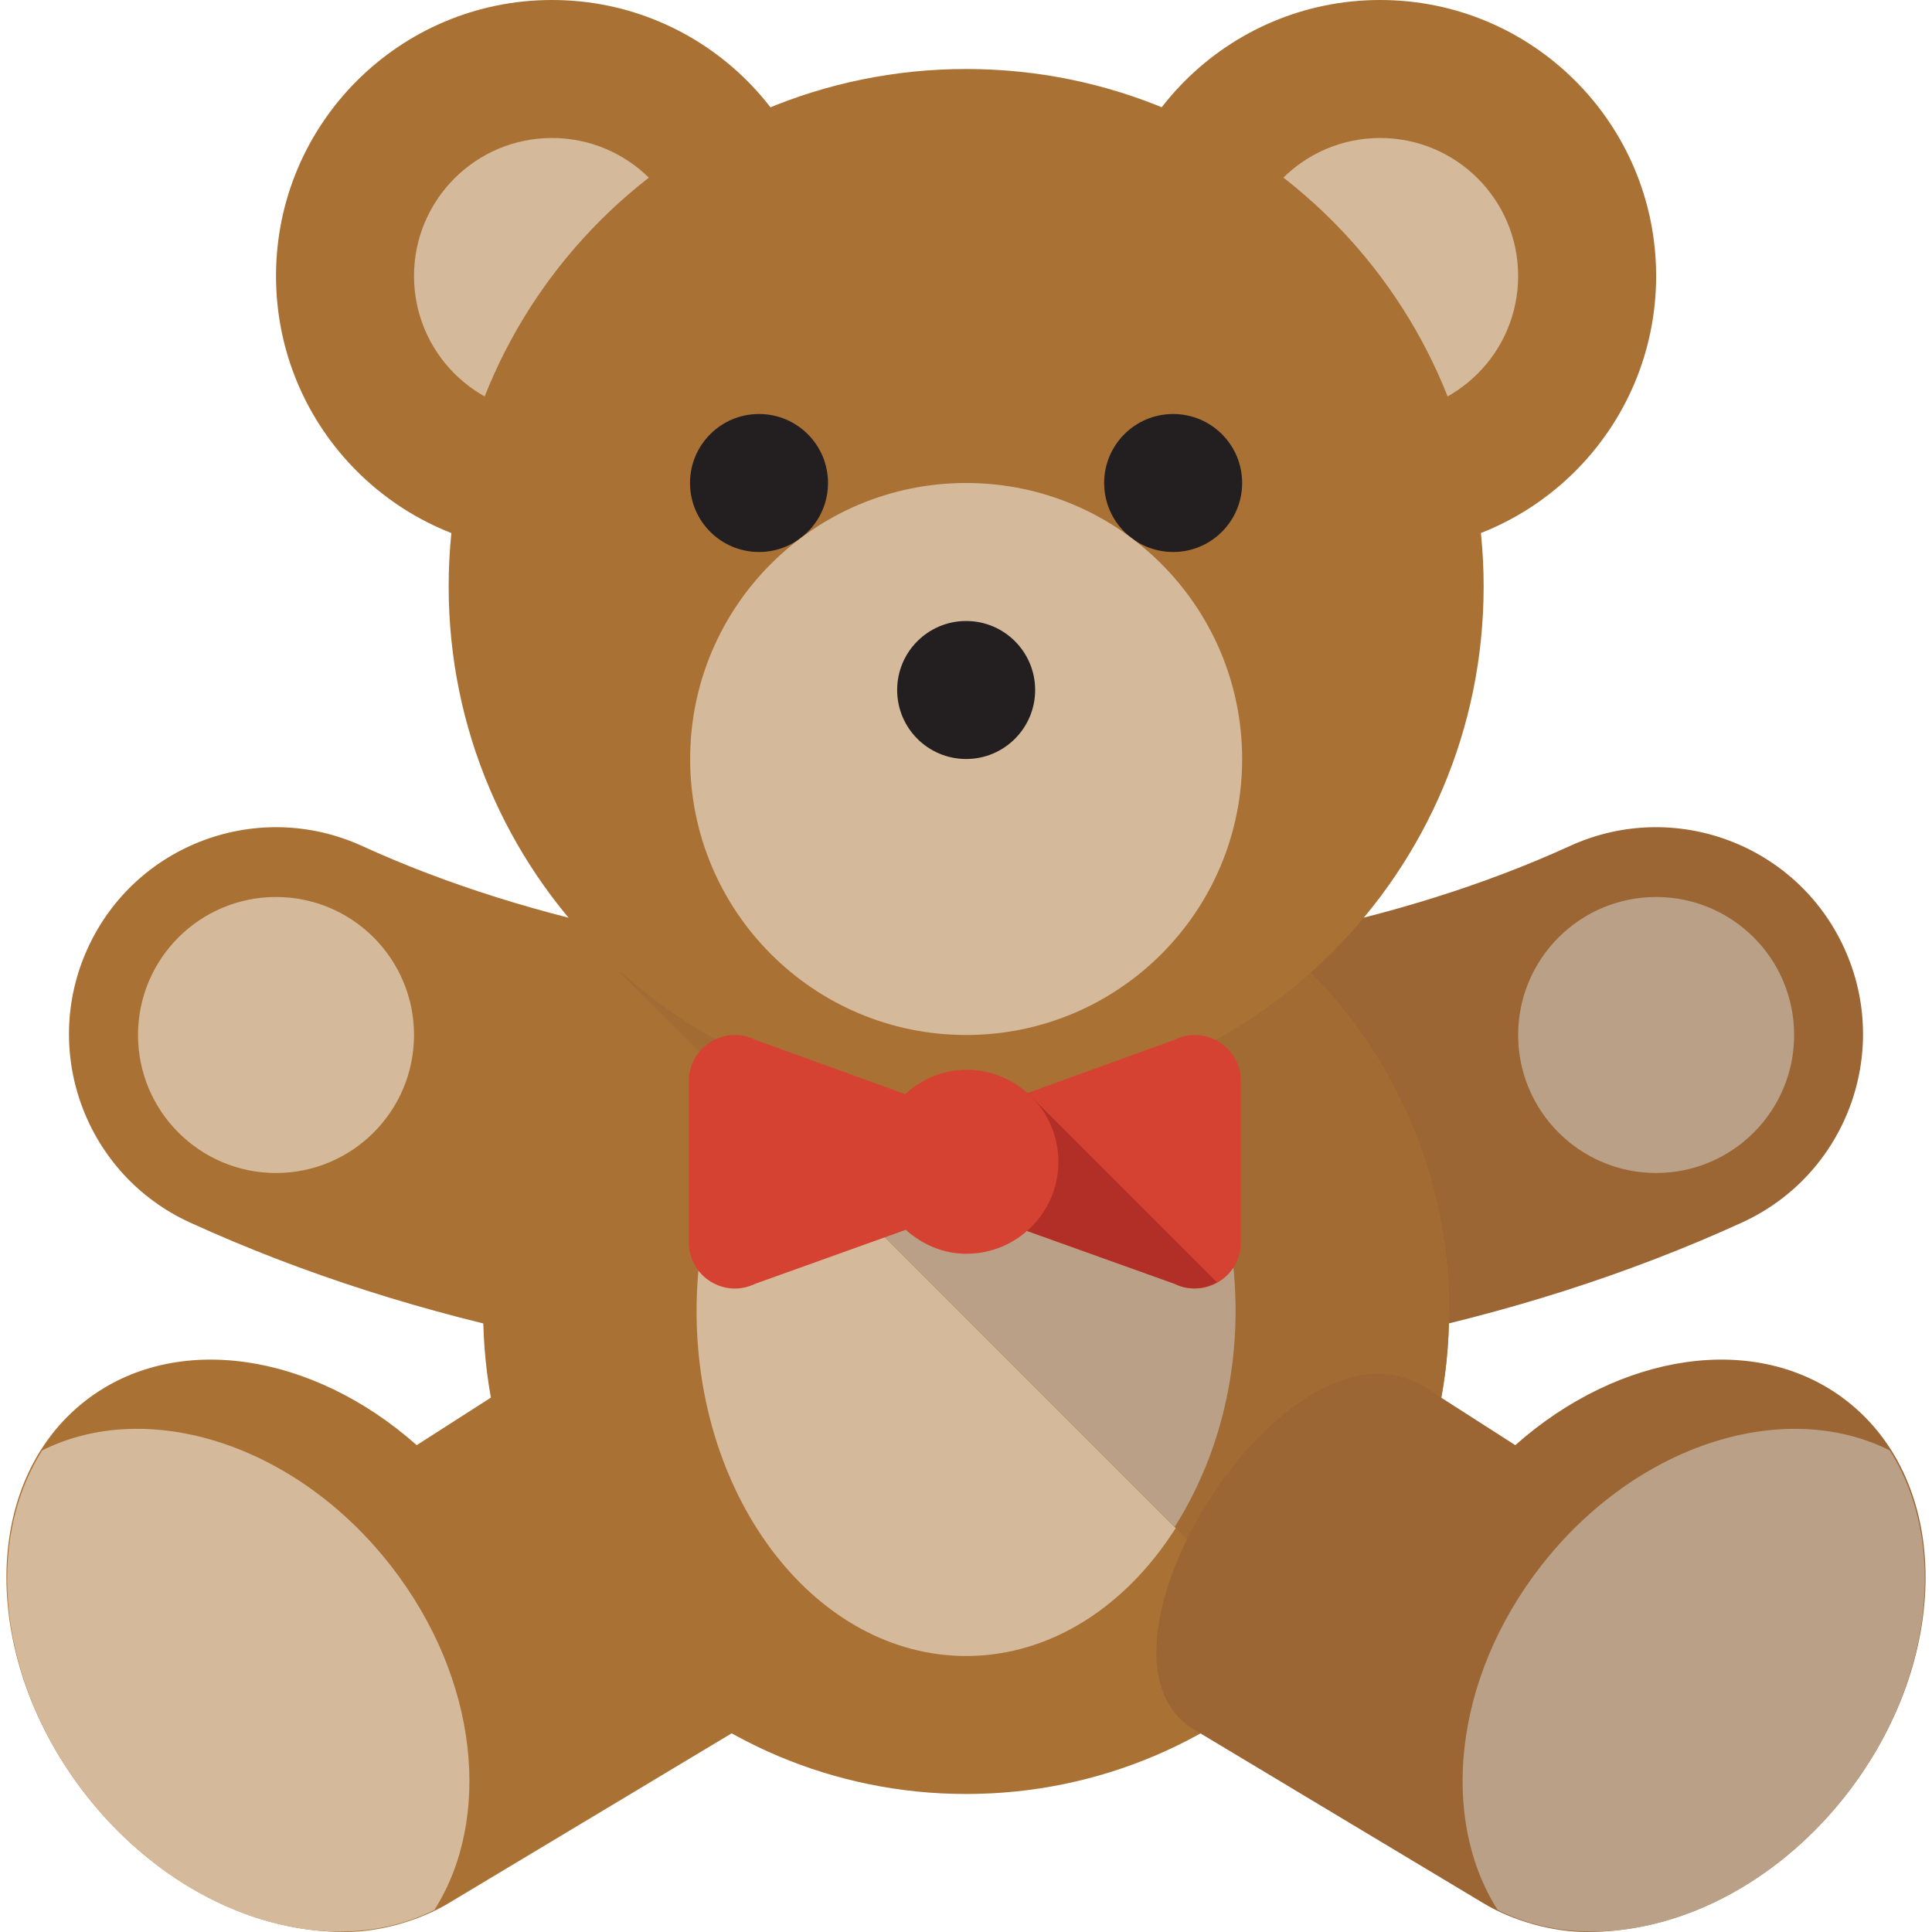
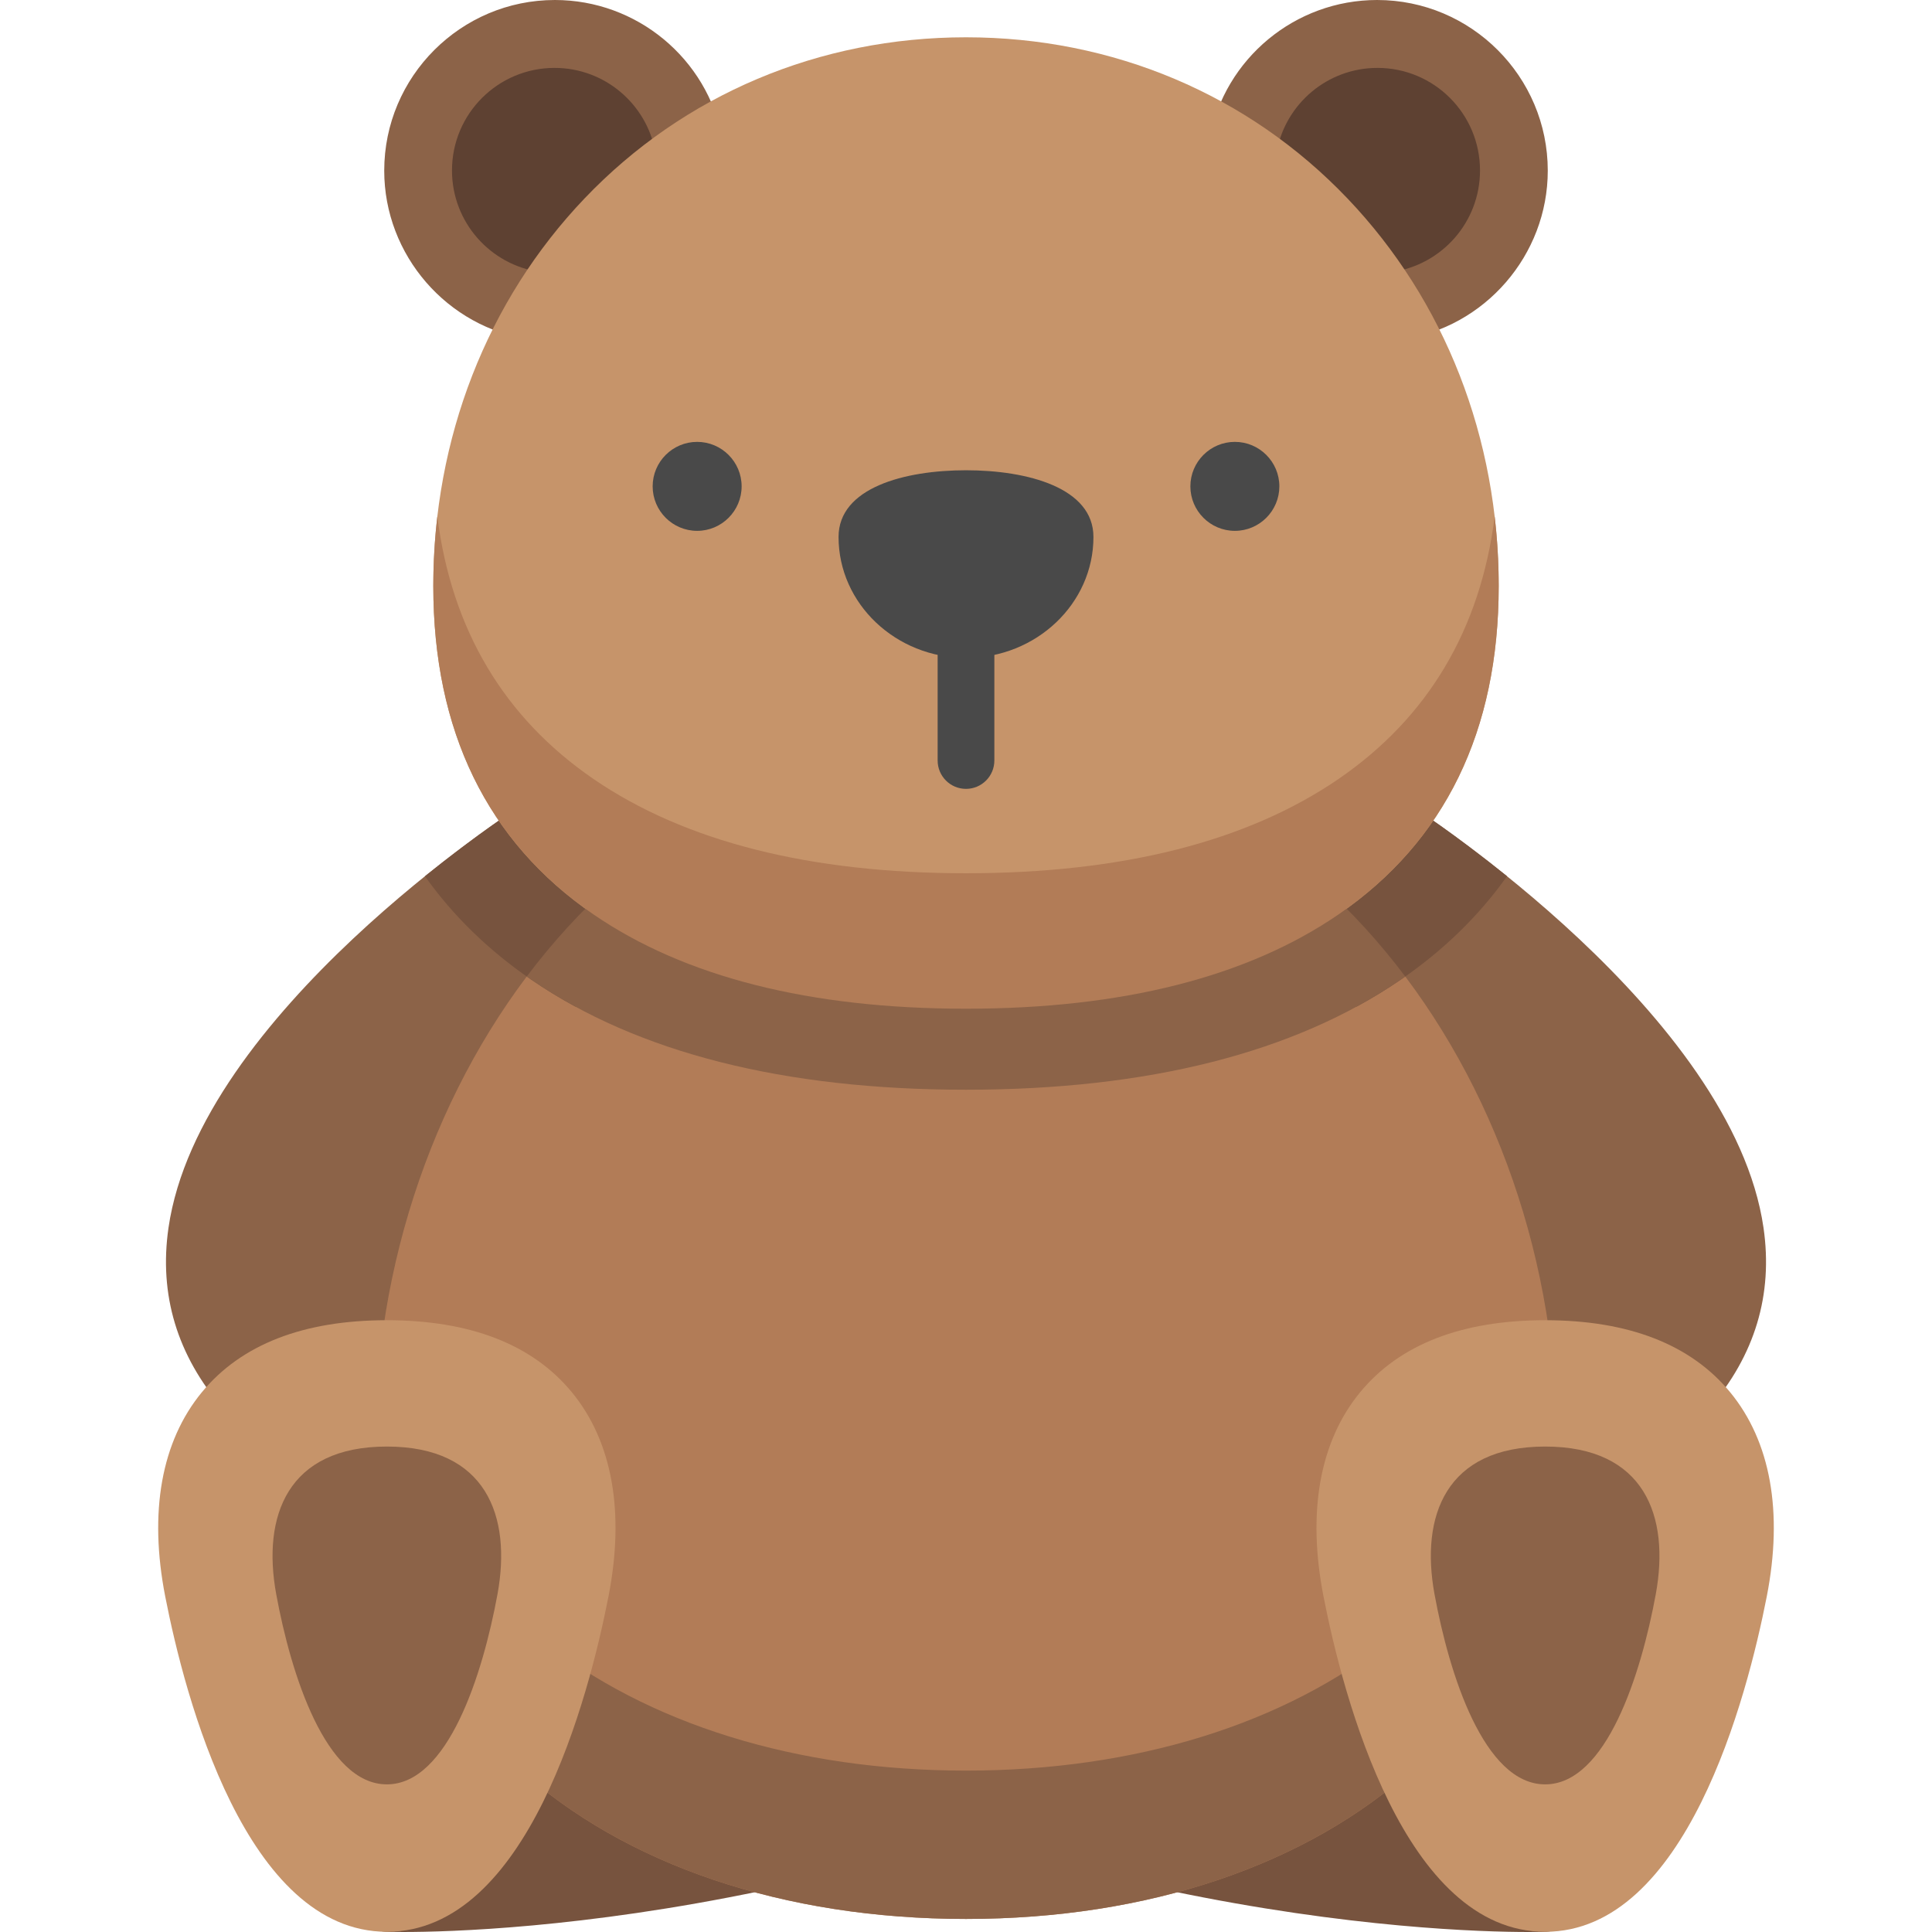
- <svg xmlns="http://www.w3.org/2000/svg" version="1.1" id="Capa_1" x="0px" y="0px" viewBox="0 0 448.003 448.003" style="enable-background:new 0 0 448.003 448.003;" xml:space="preserve">
-   <path style="fill:#9B6534;" d="M427.658,219.87c-11.016-24.117-39.484-34.718-63.61-23.703c-39.266,17.953-89,27.836-140.047,27.836  c-0.09,0-0.176-0.008-0.266-0.008v96c0.09,0,0.176,0.008,0.266,0.008c65.453,0,127.687-12.633,179.953-36.523  C428.064,272.456,438.674,243.979,427.658,219.87z" />
-   <path style="fill:#AA7135;" d="M20.346,219.87c11.016-24.117,39.484-34.718,63.61-23.703c39.266,17.953,89,27.836,140.047,27.836  c0.09,0,0.176-0.008,0.266-0.008v96c-0.09,0-0.176,0.008-0.266,0.008c-65.453,0-127.687-12.633-179.953-36.523  C19.939,272.456,9.33,243.979,20.346,219.87z" />
-   <circle style="fill:#B9A086;" cx="384.036" cy="240" r="32" />
-   <circle style="fill:#AA7135;" cx="224.036" cy="304" r="112" />
-   <ellipse style="fill:#D5B99B;" cx="224.036" cy="304" rx="62.512" ry="80" />
-   <path style="fill:#A26B34;" d="M224.002,192.002c-31.363,0-59.676,12.926-80.008,33.698l158.309,158.31  c20.774-20.332,33.699-48.645,33.699-80.008C336.002,242.147,285.857,192.002,224.002,192.002z" />
-   <path style="fill:#B9A086;" d="M224.004,224.002c-20.383,0-38.309,12.672-49.718,31.988l98.098,98.098  c8.699-13.744,14.129-31.019,14.129-50.086C286.512,259.819,258.527,224.002,224.004,224.002z" />
+ <svg xmlns="http://www.w3.org/2000/svg" version="1.1" id="Capa_1" x="0px" y="0px" viewBox="0 0 512.001 512.001" style="enable-background:new 0 0 512.001 512.001;" xml:space="preserve">
  <g>
-     <circle style="fill:#AA7135;" cx="320.036" cy="64" r="64" />
-     <circle style="fill:#AA7135;" cx="128.004" cy="64" r="64" />
+     <path style="fill:#8C6348;" d="M364.949,0c-21.697,0-40.376,15.462-44.415,36.765c-0.569,3.008,0.741,6.062,3.316,7.719   c16.203,10.429,30.023,24.907,39.964,41.871c1.361,2.321,3.841,3.714,6.481,3.714c0.351,0,0.704-0.024,1.059-0.075   c22.133-3.143,38.823-22.388,38.823-44.765C410.177,20.289,389.888,0,364.949,0z" />
+     <path style="fill:#8C6348;" d="M191.467,36.765C187.428,15.462,168.749,0,147.052,0c-24.939,0-45.228,20.289-45.228,45.228   c0,22.377,16.69,41.622,38.823,44.765c0.355,0.05,0.707,0.075,1.059,0.075c2.64,0,5.12-1.393,6.481-3.714   c9.941-16.964,23.761-31.442,39.964-41.871C190.726,42.827,192.037,39.773,191.467,36.765z" />
  </g>
  <g>
-     <circle style="fill:#D5B99B;" cx="128.004" cy="64" r="32" />
-     <circle style="fill:#D5B99B;" cx="320.036" cy="64" r="32" />
+     <path style="fill:#5E4132;" d="M173.643,40.083c-2.384-12.575-13.417-22.088-26.685-22.088c-15.01,0-27.177,12.167-27.177,27.177   c0,13.7,10.141,25.026,23.323,26.898C150.697,59.115,161.109,48.151,173.643,40.083z" />
+     <path style="fill:#5E4132;" d="M338.358,40.083c2.384-12.575,13.417-22.088,26.685-22.088c15.01,0,27.177,12.167,27.177,27.177   c0,13.7-10.141,25.026-23.323,26.898C361.304,59.115,350.891,48.151,338.358,40.083z" />
  </g>
-   <circle style="fill:#AA7135;" cx="224.036" cy="136" r="120" />
  <g>
-     <circle style="fill:#231F20;" cx="176.004" cy="112" r="16" />
-     <circle style="fill:#231F20;" cx="272.036" cy="112" r="16" />
+     <path style="fill:#77533E;" d="M202.416,486.473c-22.025-6.156-40.512-15.906-54.948-28.979c-1.029-1.004-2.353-1.719-3.849-2.003   c-3.557-0.672-7.074,1.277-8.392,4.638c-11.931,30.404-24.371,36.785-32.707,36.785c-4.099,0-7.441,3.284-7.513,7.382   c-0.071,4.098,3.154,7.497,7.249,7.642c0.306,0.01,1.892,0.061,4.641,0.061c12.237,0,47.48-0.999,95.034-10.934   c3.391-0.708,5.858-3.643,5.974-7.106C208.02,490.498,205.753,487.406,202.416,486.473z" />
+     <path style="fill:#77533E;" d="M409.481,496.915c-8.335,0-20.775-6.382-32.707-36.785c-1.32-3.362-4.839-5.314-8.392-4.638   c-1.497,0.284-2.819,0.999-3.849,2.003c-14.436,13.073-32.921,22.823-54.948,28.979c-3.336,0.933-5.604,4.025-5.489,7.487   c0.115,3.462,2.583,6.397,5.974,7.106c47.559,9.936,82.801,10.934,95.034,10.934c2.748,0,4.335-0.05,4.641-0.061   c4.096-0.144,7.321-3.545,7.249-7.642C416.923,500.198,413.58,496.915,409.481,496.915z" />
  </g>
-   <circle style="fill:#D5B99B;" cx="224.036" cy="176" r="64" />
-   <circle style="fill:#231F20;" cx="224.036" cy="160" r="16" />
-   <circle style="fill:#D5B99B;" cx="64.004" cy="240" r="32" />
-   <path style="fill:#D64231;" d="M272.408,241.089c7.085-3.443,15.329,1.717,15.329,9.594v37.434c0,7.877-8.245,13.037-15.329,9.594  l-48.671-17.442v-21.542L272.408,241.089z" />
-   <path style="fill:#B22F28;" d="M282.195,297.333l-43.886-43.886l-14.573,5.28v21.542l48.672,17.442  C275.758,299.338,279.32,298.93,282.195,297.333z" />
-   <path style="fill:#D64231;" d="M224.087,248.067c-5.5,0-10.406,2.225-14.187,5.646l-34.836-12.625  c-7.082-3.443-15.328,1.717-15.328,9.594v37.434c0,7.879,8.246,13.039,15.328,9.594l34.969-12.531  c3.77,3.358,8.614,5.554,14.054,5.554c11.785,0,21.336-9.55,21.336-21.332C245.423,257.618,235.873,248.067,224.087,248.067z" />
-   <path style="fill:#AA7135;" d="M117.781,321.549l-21.154,13.563c-24.078-21.383-55.953-26.518-76.817-10.297  c-24.418,18.984-24.426,59.82-0.019,91.215c14.566,18.74,36.543,31.973,60.211,31.973c8.211,0,17.279-2.651,23.898-6.603  l67.15-40.298C200.349,383.763,149.843,302.094,117.781,321.549z" />
-   <path style="fill:#D5B99B;" d="M90.724,363.194c-22.086-28.406-56.481-39.106-80.938-26.867  C-3.655,357.499-0.495,389.938,19.79,416.03c22.086,28.406,56.484,39.103,80.938,26.863  C114.166,421.723,111.006,389.284,90.724,363.194z" />
-   <path style="fill:#9B6534;" d="M330.222,321.549l21.154,13.563c24.078-21.383,55.953-26.518,76.817-10.297  c24.418,18.984,24.426,59.82,0.019,91.215c-14.566,18.74-36.543,31.973-60.211,31.973c-8.211,0-17.279-2.651-23.898-6.603  l-67.15-40.298C247.654,383.763,298.16,302.094,330.222,321.549z" />
-   <path style="fill:#B9A086;" d="M357.279,363.194c22.086-28.406,56.481-39.106,80.938-26.867  c13.442,21.172,10.282,53.611-10.004,79.703c-22.086,28.406-56.484,39.103-80.938,26.863  C333.838,421.723,336.998,389.284,357.279,363.194z" />
+   <g>
+     <path style="fill:#8C6348;" d="M171.594,233.596c-0.012-0.007-0.023-0.013-0.034-0.02c-9.051-5.298-16.72-11.727-22.794-19.105   c-2.422-2.943-6.661-3.606-9.867-1.545c-3.511,2.257-86.063,55.937-94.248,112.453c-2.563,17.701,2.28,33.802,14.398,47.855   c1.242,1.452,2.994,2.379,4.9,2.585c0.271,0.029,0.54,0.043,0.81,0.043c1.712,0,3.383-0.585,4.727-1.672   c7.619-6.164,18.732-9.289,33.036-9.289c1.669,0,3.399,0.058,5.438,0.182c3.963,0.247,7.438-2.65,7.915-6.598   c5.222-43.113,25.426-84.473,54.235-111.264c1.69-0.548,3.193-1.694,4.162-3.346C176.368,240.297,175.171,235.697,171.594,233.596z   " />
+     <path style="fill:#8C6348;" d="M467.351,325.379c-8.185-56.517-90.738-110.195-94.248-112.453   c-3.204-2.061-7.445-1.398-9.867,1.545c-6.073,7.378-13.742,13.807-22.794,19.105c-0.012,0.007-0.022,0.013-0.034,0.02   c-3.576,2.101-4.774,6.701-2.677,10.28c0.97,1.653,2.473,2.799,4.162,3.346c28.809,26.792,49.012,68.15,54.235,111.264   c0.478,3.946,3.932,6.829,7.915,6.598c2.04-0.124,3.769-0.182,5.439-0.182c14.303,0,25.417,3.125,33.036,9.289   c1.345,1.087,3.015,1.672,4.727,1.672c0.27,0,0.539-0.015,0.81-0.043c1.906-0.206,3.657-1.133,4.9-2.585   C465.069,359.181,469.913,343.08,467.351,325.379z" />
+   </g>
+   <path style="fill:#B27C57;" d="M411.046,356.68c-5.858-48.374-28.17-93.043-61.214-122.553c-2.444-2.183-6.021-2.53-8.842-0.857  c-21.262,12.623-49.857,19.024-84.99,19.024s-63.728-6.4-84.99-19.024c-2.821-1.673-6.397-1.327-8.842,0.857  c-33.044,29.51-55.356,74.179-61.214,122.553c-0.249,2.056,0.361,4.124,1.687,5.715c1.326,1.591,3.25,2.564,5.317,2.69  c15.035,0.914,25.988,5.68,32.555,14.169c9.238,11.941,8.354,28.874,5.987,40.976c-1.99,10.171-5.561,25.349-11.274,39.905  c-1.139,2.902-0.368,6.206,1.939,8.304c28.424,25.862,70.628,40.104,118.836,40.104s90.412-14.242,118.836-40.104  c2.306-2.098,3.077-5.401,1.939-8.304c-5.713-14.556-9.284-29.734-11.274-39.905c-2.368-12.102-3.251-29.035,5.987-40.976  c6.568-8.489,17.52-13.256,32.555-14.169c2.067-0.126,3.991-1.099,5.317-2.69C410.686,360.803,411.296,358.736,411.046,356.68z" />
+   <path style="fill:#8C6348;" d="M368.663,434.377c-28.193,22.527-67.828,34.852-112.661,34.852s-84.469-12.326-112.661-34.852  c-2.01,7.992-4.67,16.984-8.114,25.757c-1.139,2.902-0.368,6.206,1.939,8.304c28.424,25.862,70.628,40.104,118.836,40.104  s90.412-14.242,118.836-40.104c2.306-2.098,3.077-5.401,1.939-8.304C373.333,451.361,370.672,442.37,368.663,434.377z" />
+   <g>
+     <path style="fill:#77533E;" d="M373.102,212.926c-3.204-2.061-7.445-1.398-9.867,1.545c-6.073,7.378-13.742,13.807-22.794,19.105   c-0.012,0.007-0.022,0.013-0.034,0.02c-3.576,2.101-4.774,6.701-2.677,10.28c0.97,1.653,2.473,2.799,4.162,3.346   c6.305,5.863,12.198,12.425,17.612,19.55c4.092-2.224,8.007-4.611,11.733-7.169c11.309-7.765,20.696-16.909,28.146-27.39   C385.31,220.852,374.335,213.718,373.102,212.926z" />
+     <path style="fill:#77533E;" d="M171.594,233.596c-0.012-0.007-0.023-0.013-0.034-0.02c-9.051-5.298-16.72-11.727-22.794-19.105   c-2.422-2.943-6.661-3.606-9.867-1.545c-1.232,0.793-12.207,7.926-26.281,19.287c7.449,10.481,16.837,19.625,28.146,27.39   c3.726,2.558,7.641,4.945,11.733,7.169c5.413-7.125,11.307-13.686,17.612-19.55c1.69-0.548,3.193-1.694,4.162-3.346   C176.368,240.297,175.171,235.697,171.594,233.596z" />
+   </g>
+   <path style="fill:#C6946A;" d="M357.104,52.601C330.83,25.054,294.924,9.884,256.001,9.884c-38.924,0-74.829,15.171-101.103,42.717  c-25.839,27.09-40.068,63.561-40.068,102.695c0,38.413,14.268,67.687,42.408,87.01c24.175,16.599,57.404,25.015,98.763,25.015  s74.589-8.416,98.763-25.015c28.14-19.322,42.408-48.596,42.408-87.01C397.173,116.163,382.943,79.692,357.104,52.601z" />
+   <path style="fill:#8C6348;" d="M349.833,234.126c-2.444-2.183-6.021-2.53-8.842-0.857c-21.262,12.623-49.857,19.024-84.99,19.024  s-63.728-6.4-84.99-19.024c-2.821-1.673-6.397-1.327-8.842,0.857c-8.217,7.338-15.768,15.615-22.57,24.652  c0.39,0.275,0.77,0.555,1.165,0.826c28.206,19.367,66.978,29.187,115.236,29.187s87.03-9.82,115.236-29.187  c0.395-0.272,0.775-0.552,1.165-0.826C365.602,249.74,358.049,241.464,349.833,234.126z" />
+   <path style="fill:#B27C57;" d="M354.765,206.408c-24.175,16.599-57.404,25.015-98.763,25.015s-74.589-8.416-98.763-25.015  c-23.699-16.272-37.556-39.604-41.341-69.508c-0.705,6.048-1.067,12.188-1.067,18.396c0,38.413,14.268,67.687,42.408,87.01  c24.175,16.599,57.404,25.015,98.763,25.015s74.589-8.416,98.763-25.015c28.14-19.322,42.408-48.596,42.408-87.01  c0-6.208-0.361-12.349-1.067-18.396C392.32,166.804,378.462,190.137,354.765,206.408z" />
+   <g>
+     <path style="fill:#494949;" d="M256,209.058c-4.151,0-7.514-3.364-7.514-7.514v-34.702c0-4.15,3.363-7.514,7.514-7.514   s7.514,3.365,7.514,7.514v34.702C263.515,205.694,260.151,209.058,256,209.058z" />
+     <path style="fill:#494949;" d="M256,124.625c-16.327,0-33.774,4.644-33.774,17.678c0,17.674,15.151,32.053,33.774,32.053   s33.774-14.379,33.774-32.053C289.775,129.269,272.328,124.625,256,124.625z" />
+     <path style="fill:#494949;" d="M184.749,140.681c-6.5,0-11.789-5.288-11.789-11.789s5.288-11.79,11.789-11.79   c6.501,0,11.79,5.288,11.79,11.79C196.539,135.393,191.25,140.681,184.749,140.681z" />
+     <path style="fill:#494949;" d="M327.252,140.681c-6.5,0-11.789-5.288-11.789-11.789s5.288-11.79,11.789-11.79   c6.501,0,11.79,5.288,11.79,11.79C339.04,135.393,333.752,140.681,327.252,140.681z" />
+   </g>
+   <path style="fill:#C6946A;" d="M458.503,368.952c-10.423-12.66-26.916-19.079-49.021-19.079c-22.106,0-38.598,6.419-49.023,19.08  c-10.733,13.035-14.088,31.764-9.707,54.161c5.225,26.708,21.407,88.829,58.728,88.829s53.503-62.121,58.728-88.829  C472.592,400.716,469.235,381.987,458.503,368.952z" />
+   <path style="fill:#8C6348;" d="M409.481,383.352c-26.364,0-33.113,18.445-29.317,39.139c3.891,21.214,13.125,50.386,29.317,50.386  c16.191,0,25.424-29.172,29.316-50.386C442.593,401.798,435.844,383.352,409.481,383.352z" />
+   <path style="fill:#C6946A;" d="M151.543,368.953c-10.423-12.66-26.917-19.08-49.023-19.08s-38.597,6.419-49.021,19.079  c-10.733,13.035-14.09,31.764-9.707,54.162c5.225,26.708,21.407,88.829,58.728,88.829s53.503-62.121,58.728-88.829  C165.631,400.717,162.275,381.988,151.543,368.953z" />
+   <path style="fill:#8C6348;" d="M102.521,383.352c26.364,0,33.113,18.445,29.317,39.139c-3.892,21.214-13.125,50.386-29.317,50.386  s-25.424-29.172-29.317-50.386C69.408,401.798,76.157,383.352,102.521,383.352z" />
  <g>
</g>
  <g>
</g>
  <g>
</g>
  <g>
</g>
  <g>
</g>
  <g>
</g>
  <g>
</g>
  <g>
</g>
  <g>
</g>
  <g>
</g>
  <g>
</g>
  <g>
</g>
  <g>
</g>
  <g>
</g>
  <g>
</g>
</svg>
